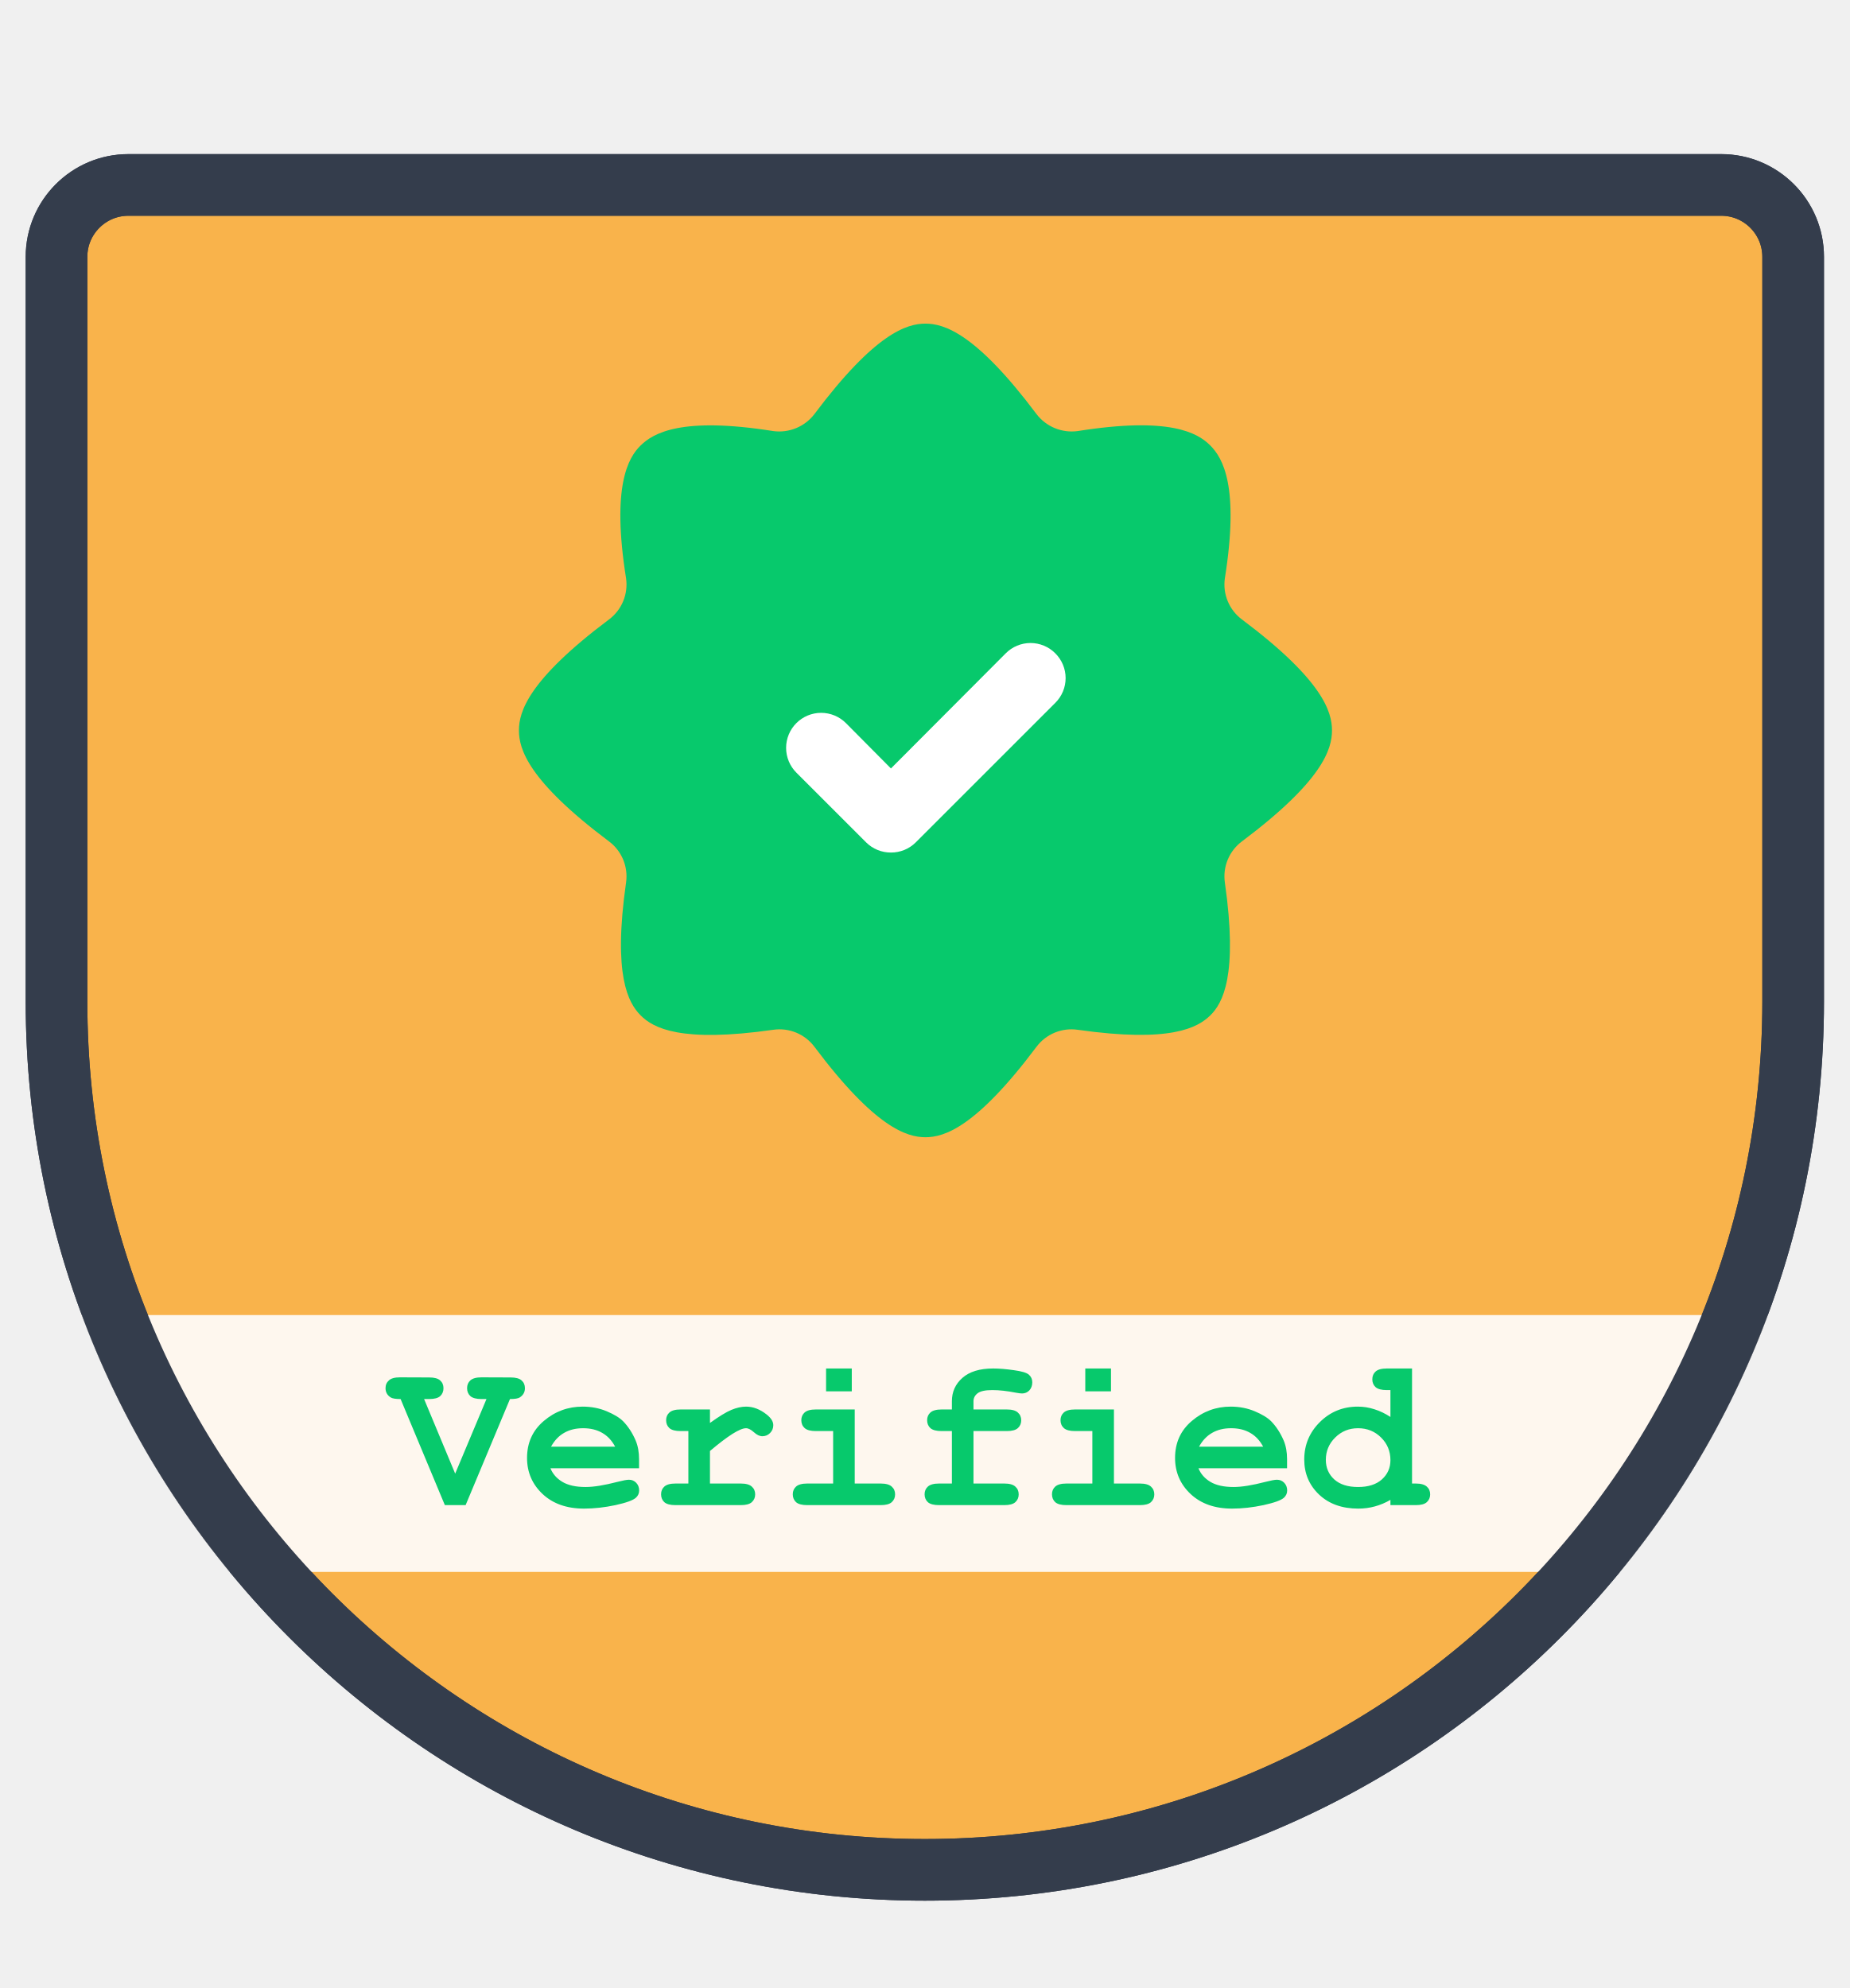
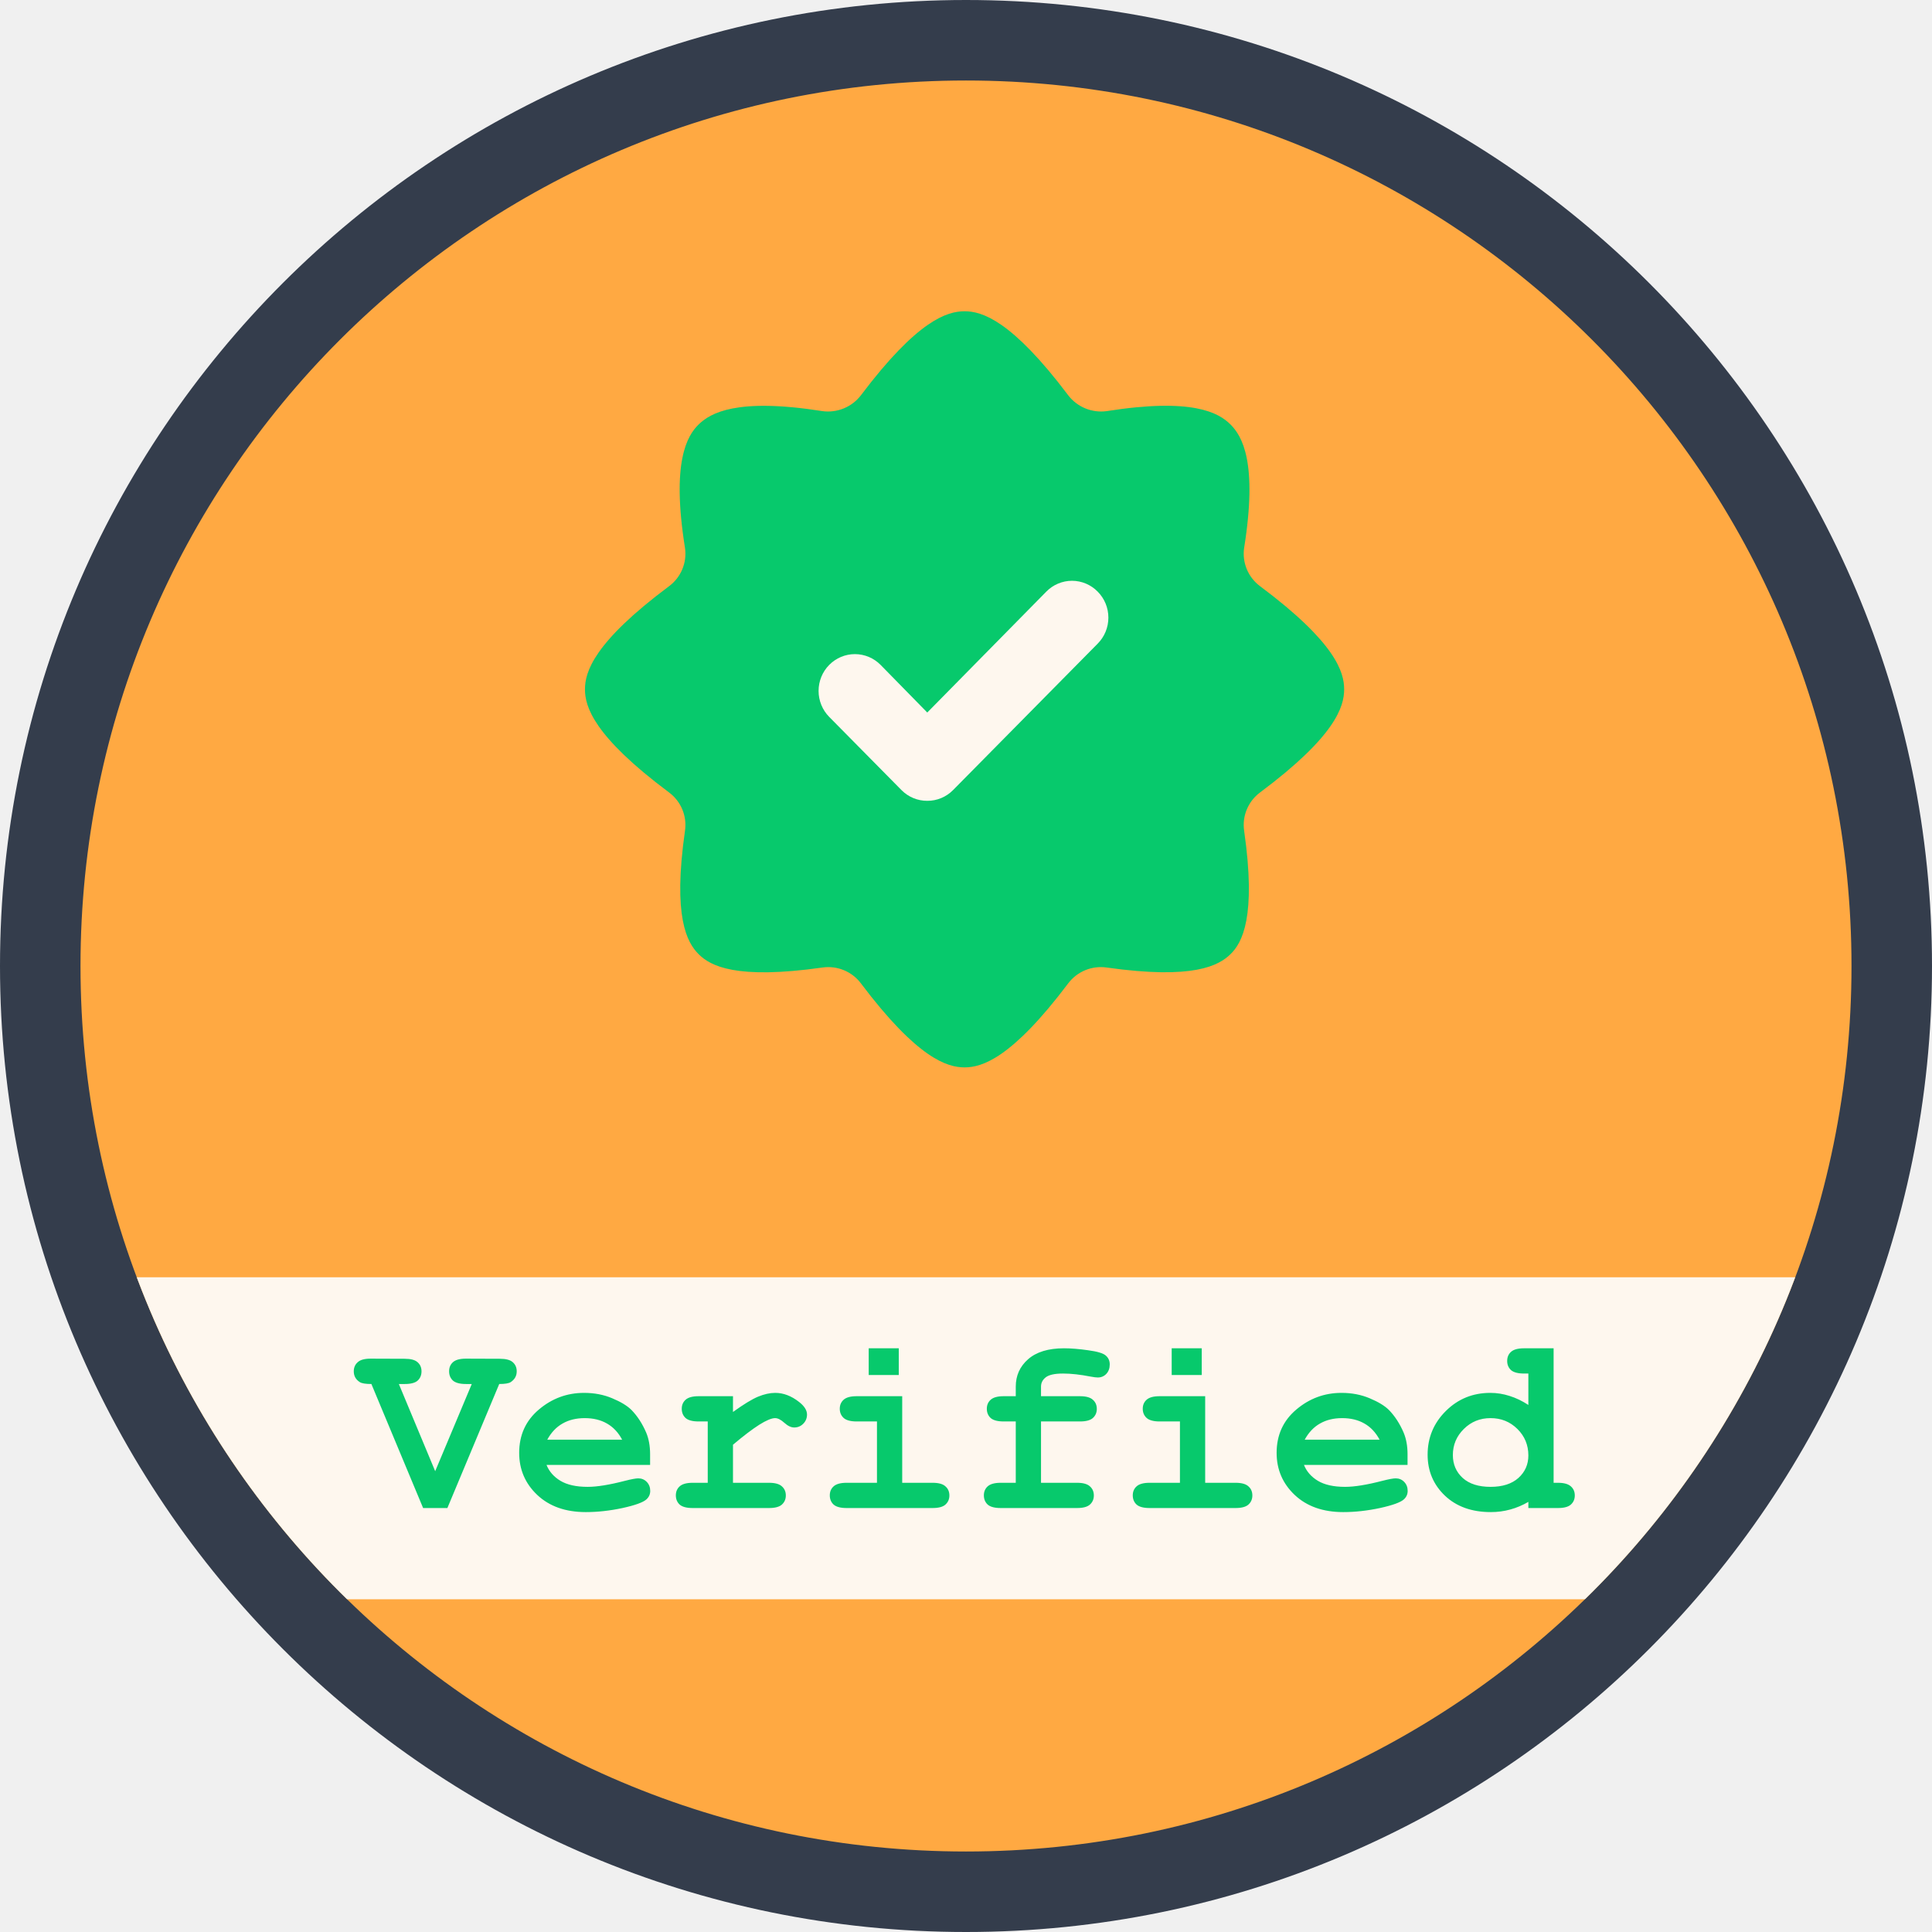
- <svg xmlns="http://www.w3.org/2000/svg" width="360" height="387" viewBox="0 0 360 387" fill="none">
-   <path d="M25 36H335C342.732 36 349 42.268 349 50V195C349 288.336 273.336 364 180 364C86.664 364 11 288.336 11 195V50C11 42.268 17.268 36 25 36Z" fill="#F9B34B" stroke="#343D4C" stroke-width="12" />
-   <mask id="mask0_62_2" style="mask-type:alpha" maskUnits="userSpaceOnUse" x="5" y="30" width="350" height="340">
-     <path d="M25 36H335C342.732 36 349 42.268 349 50V195C349 288.336 273.336 364 180 364C86.664 364 11 288.336 11 195V50C11 42.268 17.268 36 25 36Z" fill="#FFDEAD" stroke="#343D4C" stroke-width="12" />
+ <svg xmlns="http://www.w3.org/2000/svg" width="360" height="360" viewBox="0 0 360 360" fill="none">
+   <circle cx="180" cy="180" r="172.5" fill="#FFA942" stroke="#343D4C" stroke-width="15" />
+   <path d="M234.8 109.233C233.706 108.421 232.852 107.33 232.328 106.076C231.804 104.821 231.631 103.449 231.825 102.104C234.375 86.154 231.461 81.26 229.275 79.085C227.089 76.91 222.232 74.071 206.204 76.608C204.853 76.789 203.479 76.61 202.22 76.09C200.962 75.57 199.864 74.727 199.039 73.648C188.475 59.631 182.95 58 179.732 58C176.514 58 170.989 59.631 160.425 73.648C159.6 74.727 158.503 75.57 157.244 76.09C155.986 76.61 154.611 76.789 153.261 76.608C137.232 74.071 132.375 76.971 130.189 79.085C128.004 81.2 125.089 86.154 127.639 102.104C127.834 103.449 127.66 104.821 127.136 106.076C126.613 107.33 125.759 108.421 124.664 109.233C110.579 119.746 109 125.244 109 128.446C109 131.648 110.579 137.146 124.664 147.658C125.759 148.47 126.613 149.561 127.136 150.816C127.66 152.071 127.834 153.443 127.639 154.787C125.332 170.858 128.004 175.631 130.189 177.806C132.375 179.981 137.111 182.579 153.261 180.283C154.612 180.09 155.991 180.263 157.252 180.784C158.513 181.305 159.609 182.155 160.425 183.244C170.989 197.26 176.514 198.892 179.732 198.892C182.95 198.892 188.475 197.26 199.039 183.244C199.855 182.155 200.952 181.305 202.213 180.784C203.473 180.263 204.852 180.09 206.204 180.283C222.414 182.579 227.089 179.921 229.275 177.806C231.461 175.692 234.132 170.858 231.825 154.787C231.631 153.443 231.804 152.071 232.328 150.816C232.852 149.561 233.706 148.47 234.8 147.658C248.886 137.146 250.464 131.648 250.464 128.446C250.464 125.244 248.886 119.746 234.8 109.233Z" fill="#07C96C" />
+   <path d="M172.783 149.221C171.896 149.226 171.016 149.054 170.195 148.714C169.373 148.374 168.626 147.874 167.996 147.241L154.513 133.587C153.243 132.302 152.53 130.558 152.53 128.74C152.53 126.922 153.243 125.179 154.513 123.893C155.782 122.608 157.504 121.886 159.3 121.886C161.095 121.886 162.817 122.608 164.086 123.893L172.783 132.768L194.963 110.24C195.59 109.6 196.335 109.092 197.157 108.746C197.978 108.399 198.86 108.221 199.75 108.221C200.639 108.221 201.521 108.399 202.342 108.746C203.164 109.092 203.909 109.6 204.536 110.24C205.168 110.875 205.67 111.63 206.012 112.462C206.354 113.294 206.53 114.186 206.53 115.087C206.53 115.988 206.354 116.881 206.012 117.712C205.67 118.544 205.168 119.299 204.536 119.934L177.569 147.241C176.939 147.874 176.192 148.374 175.371 148.714C174.55 149.054 173.67 149.226 172.783 149.221Z" fill="#FEF7EE" />
+   <mask id="mask0_61_15" style="mask-type:alpha" maskUnits="userSpaceOnUse" x="15" y="5" width="330" height="340">
+     <path d="M35 11H325C332.732 11 339 17.268 339 25V180C339 267.813 267.813 339 180 339C92.187 339 21 267.813 21 180V25C21 17.268 27.268 11 35 11Z" fill="#FFDEAD" stroke="#343D4C" stroke-width="12" />
  </mask>
-   <g mask="url(#mask0_62_2)">
-     <rect x="5" y="256" width="350" height="50" fill="#FEF7EE" />
+   <g mask="url(#mask0_61_15)">
+     <rect x="19" y="238" width="330" height="60" fill="#FEF7EE" />
+     <path d="M81.091 274.138L87.907 257.89H86.828C85.696 257.89 84.885 257.676 84.395 257.248C83.921 256.804 83.684 256.23 83.684 255.526C83.684 254.823 83.921 254.257 84.395 253.828C84.885 253.384 85.696 253.163 86.828 253.163L93.139 253.186C94.271 253.186 95.075 253.4 95.549 253.828C96.038 254.257 96.283 254.823 96.283 255.526C96.283 256.368 95.916 257.033 95.182 257.523C94.83 257.768 94.111 257.89 93.024 257.89L83.363 281H78.842L69.203 257.89C68.102 257.89 67.375 257.768 67.023 257.523C66.289 257.049 65.921 256.383 65.921 255.526C65.921 254.823 66.166 254.257 66.656 253.828C67.13 253.384 67.933 253.163 69.065 253.163L75.422 253.186C76.539 253.186 77.335 253.4 77.809 253.828C78.299 254.257 78.543 254.823 78.543 255.526C78.543 256.23 78.306 256.804 77.832 257.248C77.358 257.676 76.555 257.89 75.422 257.89H74.321L81.091 274.138ZM121.137 272.968H101.837C102.326 274.192 103.191 275.179 104.43 275.928C105.685 276.678 107.375 277.053 109.502 277.053C111.246 277.053 113.564 276.678 116.456 275.928C117.649 275.622 118.475 275.469 118.934 275.469C119.561 275.469 120.089 275.691 120.518 276.135C120.946 276.578 121.16 277.137 121.16 277.81C121.16 278.422 120.931 278.942 120.472 279.371C119.86 279.937 118.368 280.48 115.997 281C113.625 281.505 111.346 281.757 109.158 281.757C105.394 281.757 102.38 280.694 100.116 278.567C97.867 276.441 96.742 273.825 96.742 270.719C96.742 267.414 97.959 264.729 100.391 262.664C102.839 260.583 105.654 259.542 108.836 259.542C110.749 259.542 112.501 259.879 114.092 260.552C115.698 261.225 116.892 261.952 117.672 262.732C118.773 263.865 119.684 265.264 120.403 266.932C120.892 268.095 121.137 269.441 121.137 270.971V272.968ZM115.928 268.263C115.209 266.917 114.268 265.915 113.105 265.257C111.942 264.584 110.558 264.247 108.951 264.247C107.36 264.247 105.983 264.584 104.82 265.257C103.658 265.915 102.709 266.917 101.975 268.263H115.928ZM136.582 260.162V263.1C138.556 261.677 140.109 260.728 141.241 260.254C142.388 259.78 143.459 259.542 144.454 259.542C145.984 259.542 147.468 260.109 148.906 261.241C149.885 262.006 150.375 262.786 150.375 263.582C150.375 264.255 150.137 264.828 149.663 265.303C149.204 265.762 148.646 265.991 147.988 265.991C147.406 265.991 146.794 265.701 146.152 265.119C145.509 264.538 144.936 264.247 144.431 264.247C143.773 264.247 142.786 264.66 141.47 265.486C140.17 266.312 138.54 267.552 136.582 269.204V276.295H143.283C144.415 276.295 145.219 276.517 145.693 276.961C146.182 277.389 146.427 277.955 146.427 278.659C146.427 279.348 146.182 279.914 145.693 280.357C145.219 280.786 144.415 281 143.283 281H129.078C127.945 281 127.135 280.786 126.645 280.357C126.171 279.914 125.934 279.34 125.934 278.636C125.934 277.948 126.171 277.389 126.645 276.961C127.135 276.517 127.945 276.295 129.078 276.295H131.877V264.867H130.179C129.047 264.867 128.236 264.653 127.747 264.224C127.272 263.78 127.035 263.207 127.035 262.503C127.035 261.814 127.272 261.256 127.747 260.828C128.236 260.384 129.047 260.162 130.179 260.162H136.582ZM167.472 251.235V256.215H161.872V251.235H167.472ZM168.114 260.162V276.295H173.76C174.892 276.295 175.695 276.517 176.169 276.961C176.659 277.389 176.904 277.955 176.904 278.659C176.904 279.348 176.659 279.914 176.169 280.357C175.695 280.786 174.892 281 173.76 281H157.764C156.632 281 155.821 280.786 155.332 280.357C154.857 279.914 154.62 279.34 154.62 278.636C154.62 277.948 154.857 277.389 155.332 276.961C155.821 276.517 156.632 276.295 157.764 276.295H163.41V264.867H159.623C158.506 264.867 157.703 264.653 157.213 264.224C156.724 263.78 156.479 263.207 156.479 262.503C156.479 261.814 156.716 261.256 157.19 260.828C157.68 260.384 158.491 260.162 159.623 260.162H168.114ZM193.978 264.867V276.295H200.679C201.811 276.295 202.615 276.517 203.089 276.961C203.578 277.389 203.823 277.955 203.823 278.659C203.823 279.348 203.578 279.914 203.089 280.357C202.615 280.786 201.811 281 200.679 281H186.474C185.341 281 184.531 280.786 184.041 280.357C183.567 279.914 183.33 279.34 183.33 278.636C183.33 277.948 183.567 277.389 184.041 276.961C184.531 276.517 185.341 276.295 186.474 276.295H189.273V264.867H187.024C185.892 264.867 185.081 264.653 184.592 264.224C184.118 263.78 183.88 263.207 183.88 262.503C183.88 261.814 184.118 261.256 184.592 260.828C185.081 260.384 185.892 260.162 187.024 260.162H189.273V258.372C189.273 256.322 190.038 254.624 191.568 253.277C193.114 251.916 195.347 251.235 198.27 251.235C199.57 251.235 201.069 251.357 202.768 251.602C204.481 251.832 205.575 252.16 206.049 252.589C206.539 253.017 206.784 253.568 206.784 254.241C206.784 254.96 206.569 255.549 206.141 256.008C205.713 256.452 205.185 256.674 204.558 256.674C204.267 256.674 203.831 256.62 203.25 256.513C201.306 256.131 199.585 255.939 198.086 255.939C196.525 255.939 195.447 256.177 194.85 256.651C194.269 257.11 193.978 257.684 193.978 258.372V260.162H201.23C202.362 260.162 203.165 260.384 203.64 260.828C204.129 261.256 204.374 261.822 204.374 262.526C204.374 263.214 204.129 263.78 203.64 264.224C203.165 264.653 202.362 264.867 201.23 264.867H193.978ZM223.927 251.235V256.215H218.327V251.235H223.927ZM224.569 260.162V276.295H230.215C231.347 276.295 232.15 276.517 232.625 276.961C233.114 277.389 233.359 277.955 233.359 278.659C233.359 279.348 233.114 279.914 232.625 280.357C232.15 280.786 231.347 281 230.215 281H214.219C213.087 281 212.276 280.786 211.787 280.357C211.312 279.914 211.075 279.34 211.075 278.636C211.075 277.948 211.312 277.389 211.787 276.961C212.276 276.517 213.087 276.295 214.219 276.295H219.865V264.867H216.078C214.961 264.867 214.158 264.653 213.668 264.224C213.179 263.78 212.934 263.207 212.934 262.503C212.934 261.814 213.171 261.256 213.646 260.828C214.135 260.384 214.946 260.162 216.078 260.162H224.569ZM262.275 272.968H242.975C243.464 274.192 244.329 275.179 245.568 275.928C246.822 276.678 248.513 277.053 250.64 277.053C252.384 277.053 254.702 276.678 257.593 275.928C258.787 275.622 259.613 275.469 260.072 275.469C260.699 275.469 261.227 275.691 261.655 276.135C262.084 276.578 262.298 277.137 262.298 277.81C262.298 278.422 262.068 278.942 261.609 279.371C260.997 279.937 259.506 280.48 257.134 281C254.763 281.505 252.483 281.757 250.295 281.757C246.532 281.757 243.518 280.694 241.253 278.567C239.004 276.441 237.88 273.825 237.88 270.719C237.88 267.414 239.096 264.729 241.529 262.664C243.977 260.583 246.792 259.542 249.974 259.542C251.887 259.542 253.638 259.879 255.229 260.552C256.836 261.225 258.029 261.952 258.81 262.732C259.911 263.865 260.821 265.264 261.541 266.932C262.03 268.095 262.275 269.441 262.275 270.971V272.968ZM257.065 268.263C256.346 266.917 255.405 265.915 254.243 265.257C253.08 264.584 251.695 264.247 250.089 264.247C248.498 264.247 247.121 264.584 245.958 265.257C244.795 265.915 243.847 266.917 243.112 268.263H257.065ZM289.493 251.235V276.295H290.296C291.413 276.295 292.216 276.517 292.706 276.961C293.195 277.389 293.44 277.955 293.44 278.659C293.44 279.348 293.195 279.914 292.706 280.357C292.231 280.786 291.428 281 290.296 281H284.788V279.853C283.717 280.48 282.593 280.954 281.415 281.275C280.252 281.597 279.043 281.757 277.789 281.757C274.254 281.757 271.409 280.74 269.251 278.705C267.094 276.655 266.016 274.108 266.016 271.063C266.016 267.881 267.148 265.165 269.412 262.916C271.676 260.667 274.438 259.542 277.697 259.542C278.921 259.542 280.122 259.734 281.3 260.116C282.478 260.483 283.641 261.042 284.788 261.792V255.939H283.985C282.853 255.939 282.042 255.725 281.552 255.297C281.078 254.853 280.841 254.287 280.841 253.599C280.841 252.895 281.078 252.329 281.552 251.9C282.042 251.457 282.853 251.235 283.985 251.235H289.493ZM284.788 271.201C284.788 269.258 284.107 267.613 282.746 266.267C281.384 264.92 279.716 264.247 277.743 264.247C275.784 264.247 274.124 264.92 272.763 266.267C271.401 267.613 270.72 269.235 270.72 271.132C270.72 272.861 271.332 274.284 272.556 275.4C273.78 276.502 275.509 277.053 277.743 277.053C279.961 277.053 281.69 276.502 282.929 275.4C284.168 274.284 284.788 272.884 284.788 271.201Z" fill="#07C96C" />
  </g>
-   <path d="M25 36H335C342.732 36 349 42.268 349 50V195C349 288.336 273.336 364 180 364C86.664 364 11 288.336 11 195V50C11 42.268 17.268 36 25 36Z" stroke="#343D4C" stroke-width="12" />
-   <path d="M88.592 286.868L94.683 272.349H93.719C92.707 272.349 91.982 272.157 91.545 271.774C91.121 271.378 90.909 270.865 90.909 270.236C90.909 269.607 91.121 269.102 91.545 268.719C91.982 268.322 92.707 268.124 93.719 268.124L99.358 268.145C100.37 268.145 101.088 268.336 101.512 268.719C101.949 269.102 102.168 269.607 102.168 270.236C102.168 270.988 101.84 271.583 101.184 272.021C100.869 272.239 100.227 272.349 99.256 272.349L90.622 293H86.582L77.969 272.349C76.984 272.349 76.335 272.239 76.02 272.021C75.364 271.597 75.036 271.002 75.036 270.236C75.036 269.607 75.255 269.102 75.692 268.719C76.116 268.322 76.834 268.124 77.846 268.124L83.526 268.145C84.524 268.145 85.235 268.336 85.659 268.719C86.097 269.102 86.315 269.607 86.315 270.236C86.315 270.865 86.103 271.378 85.68 271.774C85.256 272.157 84.538 272.349 83.526 272.349H82.542L88.592 286.868ZM124.378 285.822H107.131C107.568 286.916 108.341 287.798 109.448 288.468C110.569 289.138 112.08 289.473 113.98 289.473C115.539 289.473 117.61 289.138 120.194 288.468C121.261 288.194 121.999 288.058 122.409 288.058C122.97 288.058 123.441 288.256 123.824 288.652C124.207 289.049 124.398 289.548 124.398 290.149C124.398 290.696 124.193 291.161 123.783 291.544C123.236 292.05 121.903 292.535 119.784 293C117.665 293.451 115.628 293.677 113.673 293.677C110.31 293.677 107.616 292.727 105.593 290.826C103.583 288.926 102.578 286.588 102.578 283.812C102.578 280.859 103.665 278.46 105.839 276.614C108.026 274.755 110.542 273.825 113.386 273.825C115.095 273.825 116.66 274.126 118.082 274.728C119.518 275.329 120.584 275.979 121.281 276.676C122.266 277.688 123.079 278.938 123.722 280.429C124.159 281.468 124.378 282.671 124.378 284.038V285.822ZM119.723 281.618C119.08 280.415 118.239 279.52 117.2 278.932C116.161 278.33 114.924 278.029 113.488 278.029C112.066 278.029 110.836 278.33 109.797 278.932C108.758 279.52 107.91 280.415 107.254 281.618H119.723ZM138.18 274.379V277.004C139.943 275.732 141.331 274.885 142.343 274.461C143.368 274.037 144.325 273.825 145.214 273.825C146.581 273.825 147.907 274.331 149.192 275.343C150.067 276.026 150.505 276.724 150.505 277.435C150.505 278.036 150.293 278.549 149.869 278.973C149.459 279.383 148.96 279.588 148.372 279.588C147.853 279.588 147.306 279.328 146.731 278.809C146.157 278.289 145.645 278.029 145.193 278.029C144.605 278.029 143.724 278.398 142.548 279.137C141.386 279.875 139.93 280.982 138.18 282.459V288.796H144.168C145.18 288.796 145.897 288.994 146.321 289.391C146.759 289.773 146.978 290.279 146.978 290.908C146.978 291.523 146.759 292.029 146.321 292.426C145.897 292.809 145.18 293 144.168 293H131.474C130.462 293 129.737 292.809 129.3 292.426C128.876 292.029 128.664 291.517 128.664 290.888C128.664 290.272 128.876 289.773 129.3 289.391C129.737 288.994 130.462 288.796 131.474 288.796H133.976V278.583H132.458C131.446 278.583 130.722 278.392 130.284 278.009C129.86 277.612 129.648 277.1 129.648 276.471C129.648 275.855 129.86 275.356 130.284 274.974C130.722 274.577 131.446 274.379 132.458 274.379H138.18ZM165.783 266.401V270.852H160.779V266.401H165.783ZM166.357 274.379V288.796H171.402C172.414 288.796 173.132 288.994 173.556 289.391C173.993 289.773 174.212 290.279 174.212 290.908C174.212 291.523 173.993 292.029 173.556 292.426C173.132 292.809 172.414 293 171.402 293H157.108C156.097 293 155.372 292.809 154.935 292.426C154.511 292.029 154.299 291.517 154.299 290.888C154.299 290.272 154.511 289.773 154.935 289.391C155.372 288.994 156.097 288.796 157.108 288.796H162.153V278.583H158.77C157.771 278.583 157.054 278.392 156.616 278.009C156.179 277.612 155.96 277.1 155.96 276.471C155.96 275.855 156.172 275.356 156.596 274.974C157.033 274.577 157.758 274.379 158.77 274.379H166.357ZM189.47 278.583V288.796H195.458C196.47 288.796 197.188 288.994 197.611 289.391C198.049 289.773 198.268 290.279 198.268 290.908C198.268 291.523 198.049 292.029 197.611 292.426C197.188 292.809 196.47 293 195.458 293H182.764C181.752 293 181.027 292.809 180.59 292.426C180.166 292.029 179.954 291.517 179.954 290.888C179.954 290.272 180.166 289.773 180.59 289.391C181.027 288.994 181.752 288.796 182.764 288.796H185.266V278.583H183.256C182.244 278.583 181.52 278.392 181.082 278.009C180.658 277.612 180.446 277.1 180.446 276.471C180.446 275.855 180.658 275.356 181.082 274.974C181.52 274.577 182.244 274.379 183.256 274.379H185.266V272.779C185.266 270.947 185.949 269.43 187.316 268.227C188.697 267.01 190.693 266.401 193.305 266.401C194.467 266.401 195.807 266.511 197.324 266.729C198.855 266.935 199.833 267.229 200.257 267.611C200.694 267.994 200.913 268.486 200.913 269.088C200.913 269.73 200.722 270.257 200.339 270.667C199.956 271.063 199.484 271.262 198.924 271.262C198.664 271.262 198.274 271.214 197.755 271.118C196.019 270.776 194.48 270.605 193.141 270.605C191.746 270.605 190.782 270.817 190.249 271.241C189.729 271.651 189.47 272.164 189.47 272.779V274.379H195.95C196.962 274.379 197.68 274.577 198.104 274.974C198.541 275.356 198.76 275.862 198.76 276.491C198.76 277.106 198.541 277.612 198.104 278.009C197.68 278.392 196.962 278.583 195.95 278.583H189.47ZM216.232 266.401V270.852H211.229V266.401H216.232ZM216.807 274.379V288.796H221.852C222.863 288.796 223.581 288.994 224.005 289.391C224.442 289.773 224.661 290.279 224.661 290.908C224.661 291.523 224.442 292.029 224.005 292.426C223.581 292.809 222.863 293 221.852 293H207.558C206.546 293 205.821 292.809 205.384 292.426C204.96 292.029 204.748 291.517 204.748 290.888C204.748 290.272 204.96 289.773 205.384 289.391C205.821 288.994 206.546 288.796 207.558 288.796H212.603V278.583H209.219C208.221 278.583 207.503 278.392 207.065 278.009C206.628 277.612 206.409 277.1 206.409 276.471C206.409 275.855 206.621 275.356 207.045 274.974C207.482 274.577 208.207 274.379 209.219 274.379H216.807ZM250.501 285.822H233.254C233.691 286.916 234.464 287.798 235.571 288.468C236.692 289.138 238.203 289.473 240.104 289.473C241.662 289.473 243.733 289.138 246.317 288.468C247.384 288.194 248.122 288.058 248.532 288.058C249.093 288.058 249.564 288.256 249.947 288.652C250.33 289.049 250.521 289.548 250.521 290.149C250.521 290.696 250.316 291.161 249.906 291.544C249.359 292.05 248.026 292.535 245.907 293C243.788 293.451 241.751 293.677 239.796 293.677C236.433 293.677 233.739 292.727 231.716 290.826C229.706 288.926 228.701 286.588 228.701 283.812C228.701 280.859 229.788 278.46 231.962 276.614C234.149 274.755 236.665 273.825 239.509 273.825C241.218 273.825 242.783 274.126 244.205 274.728C245.641 275.329 246.707 275.979 247.404 276.676C248.389 277.688 249.202 278.938 249.845 280.429C250.282 281.468 250.501 282.671 250.501 284.038V285.822ZM245.846 281.618C245.203 280.415 244.362 279.52 243.323 278.932C242.284 278.33 241.047 278.029 239.611 278.029C238.189 278.029 236.959 278.33 235.92 278.932C234.881 279.52 234.033 280.415 233.377 281.618H245.846ZM274.823 266.401V288.796H275.541C276.539 288.796 277.257 288.994 277.694 289.391C278.132 289.773 278.351 290.279 278.351 290.908C278.351 291.523 278.132 292.029 277.694 292.426C277.271 292.809 276.553 293 275.541 293H270.619V291.975C269.662 292.535 268.657 292.959 267.604 293.246C266.565 293.533 265.485 293.677 264.364 293.677C261.206 293.677 258.663 292.768 256.735 290.949C254.808 289.117 253.844 286.841 253.844 284.12C253.844 281.276 254.855 278.85 256.879 276.84C258.902 274.83 261.37 273.825 264.282 273.825C265.376 273.825 266.449 273.996 267.502 274.338C268.555 274.666 269.594 275.165 270.619 275.835V270.605H269.901C268.89 270.605 268.165 270.414 267.728 270.031C267.304 269.635 267.092 269.129 267.092 268.514C267.092 267.885 267.304 267.379 267.728 266.996C268.165 266.6 268.89 266.401 269.901 266.401H274.823ZM270.619 284.243C270.619 282.507 270.011 281.037 268.794 279.834C267.577 278.631 266.087 278.029 264.323 278.029C262.573 278.029 261.09 278.631 259.873 279.834C258.656 281.037 258.048 282.486 258.048 284.182C258.048 285.727 258.595 286.998 259.688 287.996C260.782 288.98 262.327 289.473 264.323 289.473C266.306 289.473 267.851 288.98 268.958 287.996C270.065 286.998 270.619 285.747 270.619 284.243Z" fill="#07C96C" />
-   <path d="M241.723 120.593C240.499 119.68 239.544 118.454 238.958 117.044C238.372 115.633 238.178 114.091 238.395 112.579C241.248 94.649 237.988 89.148 235.543 86.703C233.098 84.258 227.665 81.066 209.735 83.918C208.224 84.121 206.686 83.92 205.279 83.336C203.871 82.751 202.643 81.804 201.72 80.59C189.903 64.834 183.723 63 180.123 63C176.523 63 170.343 64.834 158.525 80.59C157.603 81.804 156.375 82.751 154.967 83.336C153.56 83.92 152.022 84.121 150.511 83.918C132.581 81.066 127.148 84.326 124.703 86.703C122.258 89.08 118.998 94.649 121.85 112.579C122.068 114.091 121.873 115.633 121.288 117.044C120.702 118.454 119.747 119.68 118.523 120.593C102.766 132.411 101 138.591 101 142.191C101 145.79 102.766 151.971 118.523 163.788C119.747 164.701 120.702 165.928 121.288 167.338C121.873 168.749 122.068 170.291 121.85 171.803C119.27 189.868 122.258 195.234 124.703 197.679C127.148 200.124 132.445 203.044 150.511 200.463C152.023 200.246 153.565 200.44 154.976 201.026C156.386 201.612 157.612 202.567 158.525 203.791C170.343 219.548 176.523 221.382 180.123 221.382C183.723 221.382 189.903 219.548 201.72 203.791C202.633 202.567 203.86 201.612 205.27 201.026C206.681 200.44 208.223 200.246 209.735 200.463C227.868 203.044 233.098 200.056 235.543 197.679C237.988 195.302 240.976 189.868 238.395 171.803C238.178 170.291 238.372 168.749 238.958 167.338C239.544 165.928 240.499 164.701 241.723 163.788C257.48 151.971 259.246 145.79 259.246 142.191C259.246 138.591 257.48 132.411 241.723 120.593Z" fill="#07C96C" />
-   <path d="M173.403 165.962C172.509 165.967 171.623 165.796 170.795 165.458C169.968 165.12 169.215 164.622 168.581 163.992L154.997 150.409C153.718 149.13 153 147.395 153 145.587C153 143.778 153.718 142.044 154.997 140.765C156.276 139.486 158.011 138.767 159.819 138.767C161.628 138.767 163.363 139.486 164.642 140.765L173.403 149.594L195.747 127.181C196.379 126.545 197.13 126.039 197.958 125.695C198.785 125.35 199.673 125.172 200.569 125.172C201.466 125.172 202.354 125.35 203.181 125.695C204.009 126.039 204.76 126.545 205.392 127.181C206.028 127.813 206.533 128.564 206.878 129.391C207.223 130.219 207.401 131.107 207.401 132.003C207.401 132.9 207.223 133.788 206.878 134.615C206.533 135.443 206.028 136.194 205.392 136.825L178.225 163.992C177.59 164.622 176.838 165.12 176.01 165.458C175.183 165.796 174.297 165.967 173.403 165.962Z" fill="white" />
</svg>
